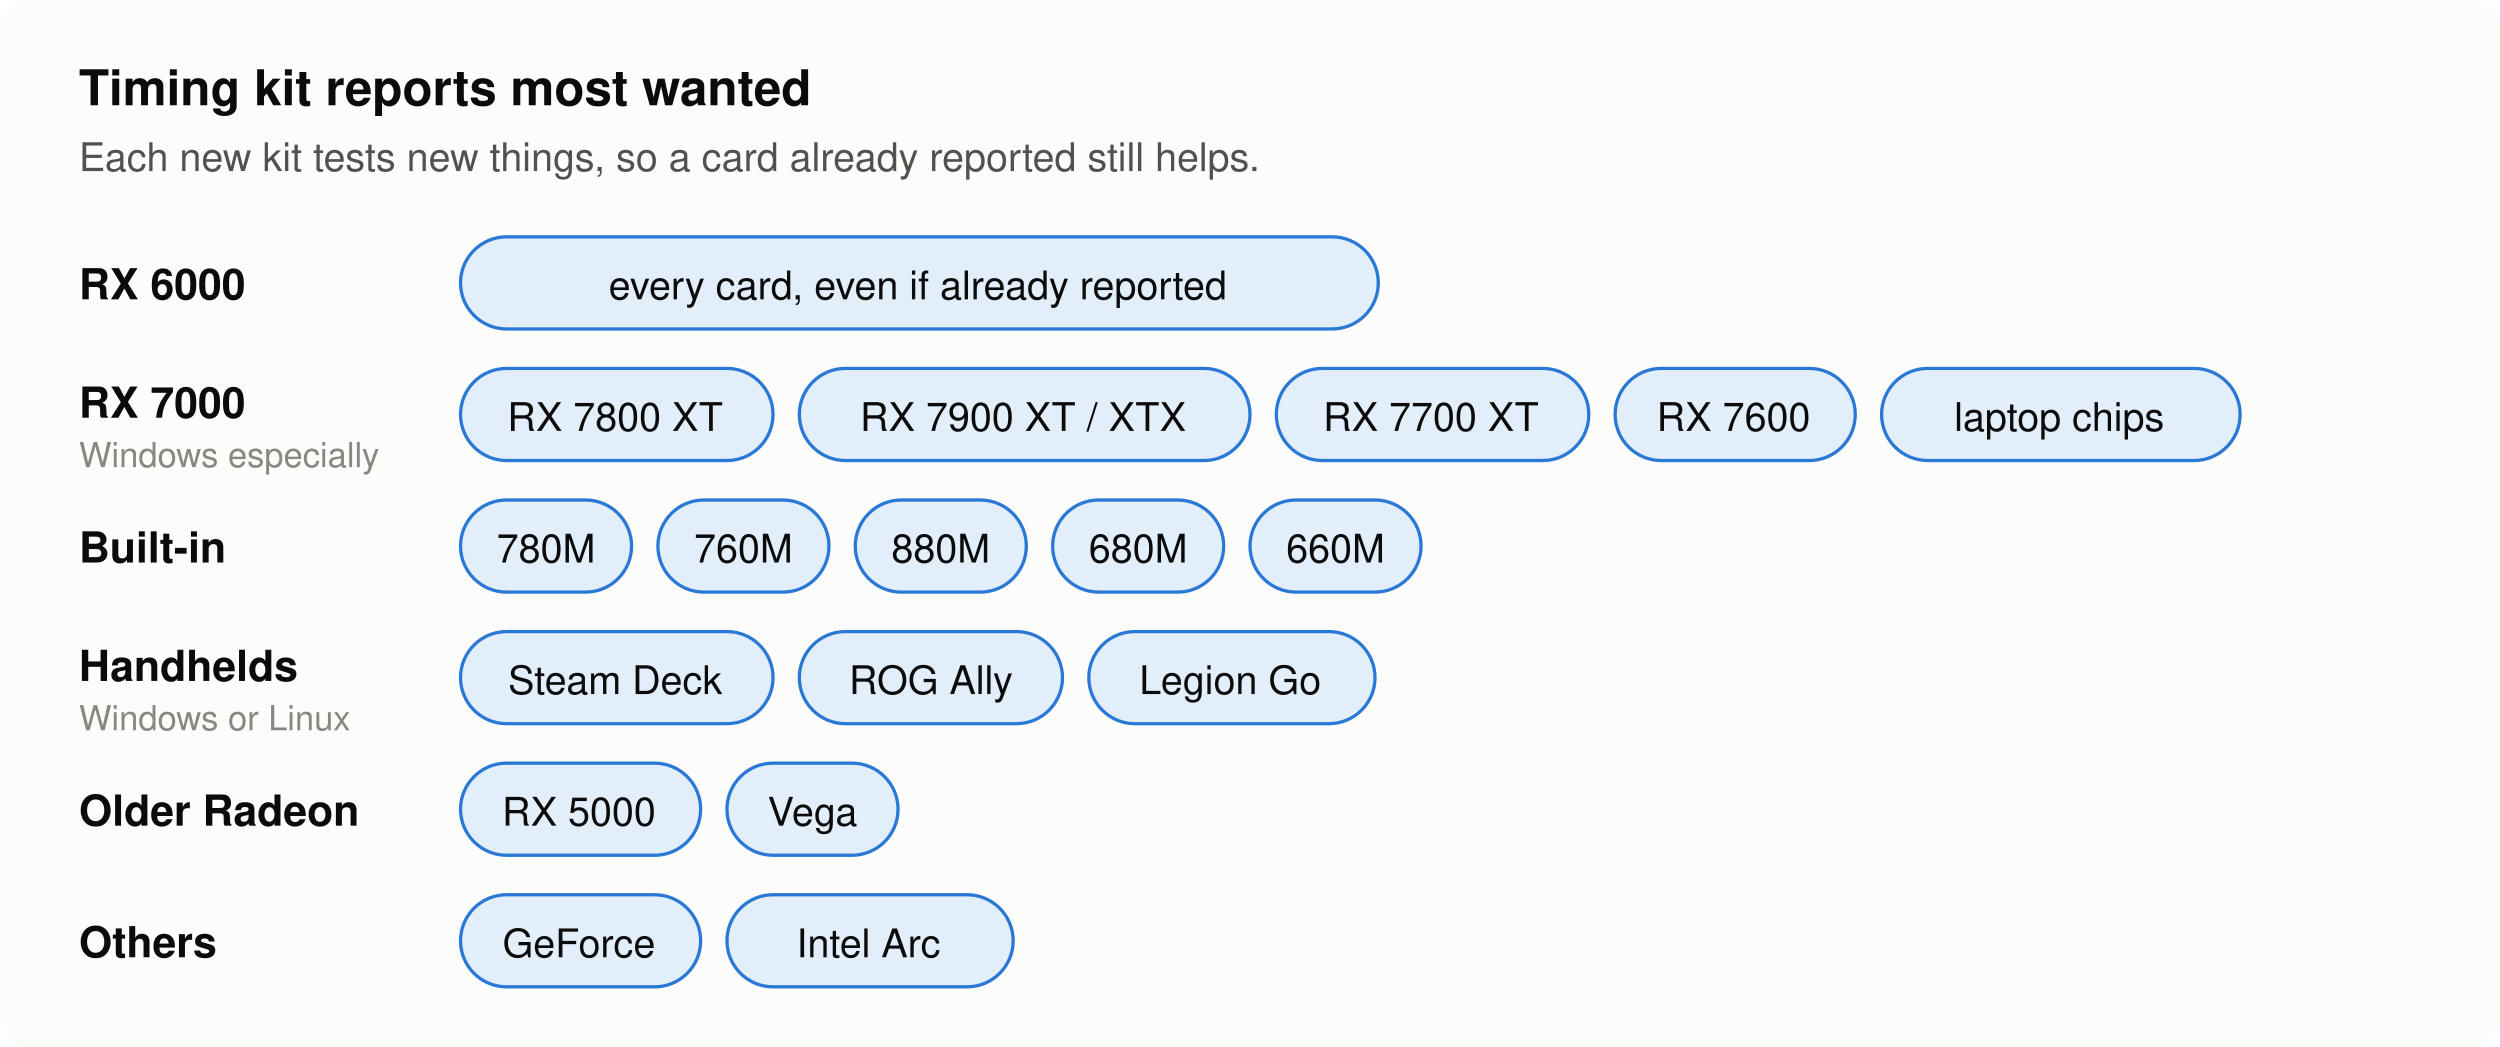
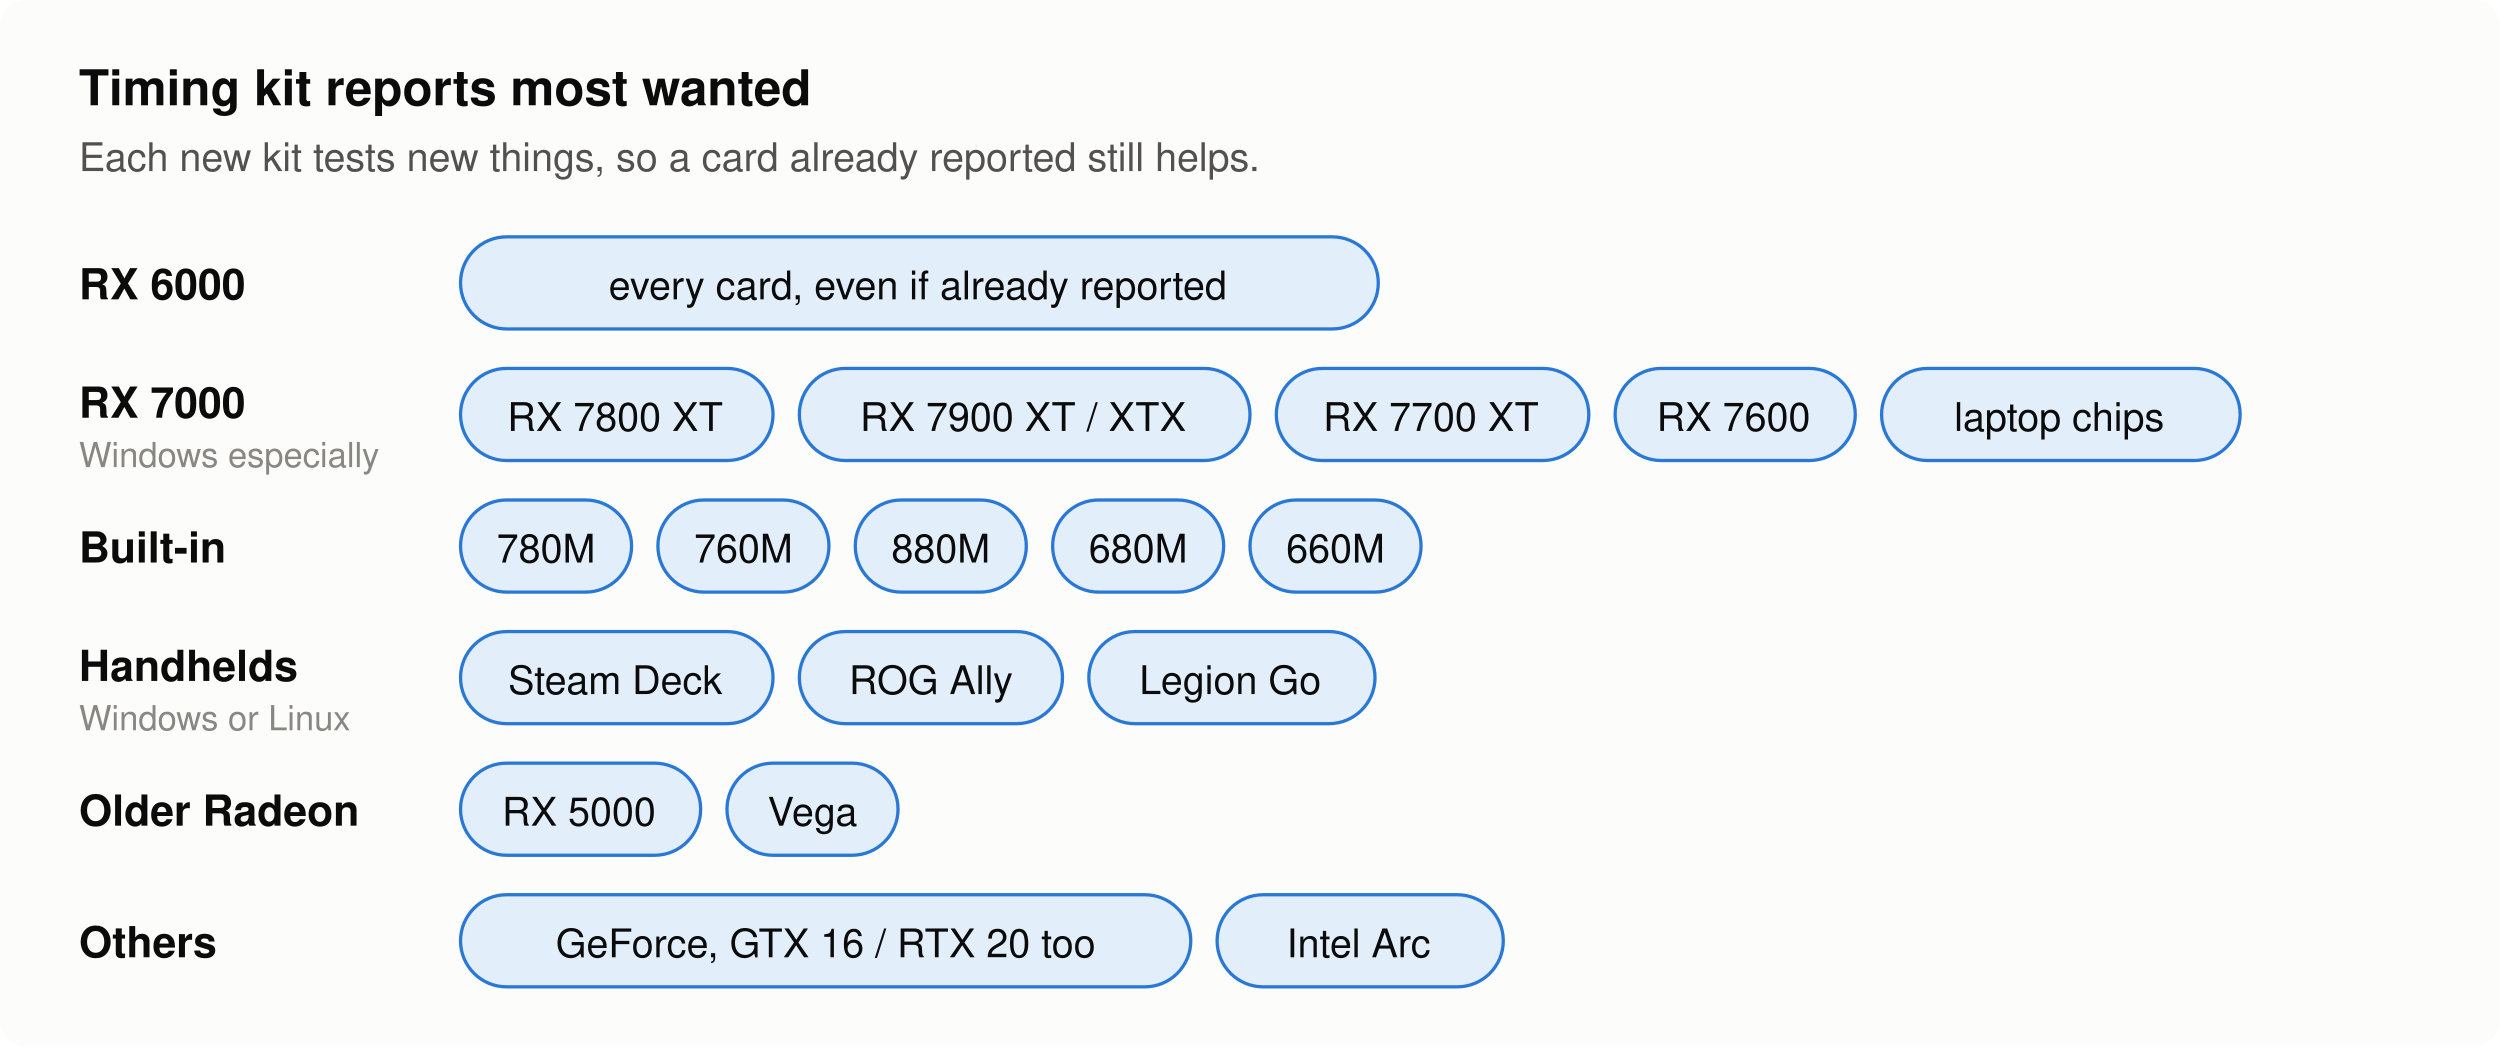
- <svg xmlns="http://www.w3.org/2000/svg" width="760" height="318" viewBox="0 0 760 318" role="img" aria-label="Reports most wanted: RX 6000: every card, even if already reported; RX 7000: RX 7800 XT, RX 7900 XT / XTX, RX 7700 XT, RX 7600, laptop chips; Built-in: 780M, 760M, 880M, 680M, 660M; Handhelds: Steam Deck, ROG Ally, Legion Go; Older Radeon: RX 5000, Vega; Others: GeForce, Intel Arc">
+ <svg xmlns="http://www.w3.org/2000/svg" width="760" height="318" viewBox="0 0 760 318" role="img" aria-label="Reports most wanted: RX 6000: every card, even if already reported; RX 7000: RX 7800 XT, RX 7900 XT / XTX, RX 7700 XT, RX 7600, laptop chips; Built-in: 780M, 760M, 880M, 680M, 660M; Handhelds: Steam Deck, ROG Ally, Legion Go; Older Radeon: RX 5000, Vega; Others: GeForce, GTX 16 / RTX 20 too, Intel Arc">
  <rect width="760" height="318" rx="8" fill="#fcfcfb" />
  <text x="24" y="32" font-family="-apple-system, 'Segoe UI', Helvetica, Arial, sans-serif" font-size="15" font-weight="600" text-anchor="start" fill="#0b0b0b">Timing kit reports most wanted</text>
  <text x="24" y="52" font-family="-apple-system, 'Segoe UI', Helvetica, Arial, sans-serif" font-size="12" text-anchor="start" fill="#52514e">Each new kit tests new things, so a card already reported still helps.</text>
  <text x="24" y="91" font-family="-apple-system, 'Segoe UI', Helvetica, Arial, sans-serif" font-size="13" font-weight="600" text-anchor="start" fill="#0b0b0b">RX 6000</text>
  <rect x="140" y="72" width="279" height="28" rx="14" fill="#e3eefb" stroke="#2a78d6" />
  <text x="279" y="91" font-family="-apple-system, 'Segoe UI', Helvetica, Arial, sans-serif" font-size="12" text-anchor="middle" fill="#0b0b0b">every card, even if already reported</text>
  <text x="24" y="127" font-family="-apple-system, 'Segoe UI', Helvetica, Arial, sans-serif" font-size="13" font-weight="600" text-anchor="start" fill="#0b0b0b">RX 7000</text>
  <text x="24" y="142" font-family="-apple-system, 'Segoe UI', Helvetica, Arial, sans-serif" font-size="10.5" text-anchor="start" fill="#898781">Windows especially</text>
  <rect x="140" y="112" width="95" height="28" rx="14" fill="#e3eefb" stroke="#2a78d6" />
  <text x="187" y="131" font-family="-apple-system, 'Segoe UI', Helvetica, Arial, sans-serif" font-size="12" text-anchor="middle" fill="#0b0b0b">RX 7800 XT</text>
  <rect x="243" y="112" width="137" height="28" rx="14" fill="#e3eefb" stroke="#2a78d6" />
  <text x="311" y="131" font-family="-apple-system, 'Segoe UI', Helvetica, Arial, sans-serif" font-size="12" text-anchor="middle" fill="#0b0b0b">RX 7900 XT / XTX</text>
  <rect x="388" y="112" width="95" height="28" rx="14" fill="#e3eefb" stroke="#2a78d6" />
  <text x="435" y="131" font-family="-apple-system, 'Segoe UI', Helvetica, Arial, sans-serif" font-size="12" text-anchor="middle" fill="#0b0b0b">RX 7700 XT</text>
  <rect x="491" y="112" width="73" height="28" rx="14" fill="#e3eefb" stroke="#2a78d6" />
  <text x="527" y="131" font-family="-apple-system, 'Segoe UI', Helvetica, Arial, sans-serif" font-size="12" text-anchor="middle" fill="#0b0b0b">RX 7600</text>
  <rect x="572" y="112" width="109" height="28" rx="14" fill="#e3eefb" stroke="#2a78d6" />
  <text x="626" y="131" font-family="-apple-system, 'Segoe UI', Helvetica, Arial, sans-serif" font-size="12" text-anchor="middle" fill="#0b0b0b">laptop chips</text>
  <text x="24" y="171" font-family="-apple-system, 'Segoe UI', Helvetica, Arial, sans-serif" font-size="13" font-weight="600" text-anchor="start" fill="#0b0b0b">Built-in</text>
  <rect x="140" y="152" width="52" height="28" rx="14" fill="#e3eefb" stroke="#2a78d6" />
  <text x="166" y="171" font-family="-apple-system, 'Segoe UI', Helvetica, Arial, sans-serif" font-size="12" text-anchor="middle" fill="#0b0b0b">780M</text>
  <rect x="200" y="152" width="52" height="28" rx="14" fill="#e3eefb" stroke="#2a78d6" />
  <text x="226" y="171" font-family="-apple-system, 'Segoe UI', Helvetica, Arial, sans-serif" font-size="12" text-anchor="middle" fill="#0b0b0b">760M</text>
  <rect x="260" y="152" width="52" height="28" rx="14" fill="#e3eefb" stroke="#2a78d6" />
  <text x="286" y="171" font-family="-apple-system, 'Segoe UI', Helvetica, Arial, sans-serif" font-size="12" text-anchor="middle" fill="#0b0b0b">880M</text>
  <rect x="320" y="152" width="52" height="28" rx="14" fill="#e3eefb" stroke="#2a78d6" />
  <text x="346" y="171" font-family="-apple-system, 'Segoe UI', Helvetica, Arial, sans-serif" font-size="12" text-anchor="middle" fill="#0b0b0b">680M</text>
  <rect x="380" y="152" width="52" height="28" rx="14" fill="#e3eefb" stroke="#2a78d6" />
  <text x="406" y="171" font-family="-apple-system, 'Segoe UI', Helvetica, Arial, sans-serif" font-size="12" text-anchor="middle" fill="#0b0b0b">660M</text>
  <text x="24" y="207" font-family="-apple-system, 'Segoe UI', Helvetica, Arial, sans-serif" font-size="13" font-weight="600" text-anchor="start" fill="#0b0b0b">Handhelds</text>
  <text x="24" y="222" font-family="-apple-system, 'Segoe UI', Helvetica, Arial, sans-serif" font-size="10.5" text-anchor="start" fill="#898781">Windows or Linux</text>
  <rect x="140" y="192" width="95" height="28" rx="14" fill="#e3eefb" stroke="#2a78d6" />
  <text x="187" y="211" font-family="-apple-system, 'Segoe UI', Helvetica, Arial, sans-serif" font-size="12" text-anchor="middle" fill="#0b0b0b">Steam Deck</text>
  <rect x="243" y="192" width="80" height="28" rx="14" fill="#e3eefb" stroke="#2a78d6" />
  <text x="283" y="211" font-family="-apple-system, 'Segoe UI', Helvetica, Arial, sans-serif" font-size="12" text-anchor="middle" fill="#0b0b0b">ROG Ally</text>
  <rect x="331" y="192" width="87" height="28" rx="14" fill="#e3eefb" stroke="#2a78d6" />
  <text x="374" y="211" font-family="-apple-system, 'Segoe UI', Helvetica, Arial, sans-serif" font-size="12" text-anchor="middle" fill="#0b0b0b">Legion Go</text>
  <text x="24" y="251" font-family="-apple-system, 'Segoe UI', Helvetica, Arial, sans-serif" font-size="13" font-weight="600" text-anchor="start" fill="#0b0b0b">Older Radeon</text>
  <rect x="140" y="232" width="73" height="28" rx="14" fill="#e3eefb" stroke="#2a78d6" />
  <text x="176" y="251" font-family="-apple-system, 'Segoe UI', Helvetica, Arial, sans-serif" font-size="12" text-anchor="middle" fill="#0b0b0b">RX 5000</text>
  <rect x="221" y="232" width="52" height="28" rx="14" fill="#e3eefb" stroke="#2a78d6" />
  <text x="247" y="251" font-family="-apple-system, 'Segoe UI', Helvetica, Arial, sans-serif" font-size="12" text-anchor="middle" fill="#0b0b0b">Vega</text>
  <text x="24" y="291" font-family="-apple-system, 'Segoe UI', Helvetica, Arial, sans-serif" font-size="13" font-weight="600" text-anchor="start" fill="#0b0b0b">Others</text>
-   <rect x="140" y="272" width="73" height="28" rx="14" fill="#e3eefb" stroke="#2a78d6" />
-   <text x="176" y="291" font-family="-apple-system, 'Segoe UI', Helvetica, Arial, sans-serif" font-size="12" text-anchor="middle" fill="#0b0b0b">GeForce</text>
-   <rect x="221" y="272" width="87" height="28" rx="14" fill="#e3eefb" stroke="#2a78d6" />
-   <text x="264" y="291" font-family="-apple-system, 'Segoe UI', Helvetica, Arial, sans-serif" font-size="12" text-anchor="middle" fill="#0b0b0b">Intel Arc</text>
+   <rect x="140" y="272" width="222" height="28" rx="14" fill="#e3eefb" stroke="#2a78d6" />
+   <text x="251" y="291" font-family="-apple-system, 'Segoe UI', Helvetica, Arial, sans-serif" font-size="12" text-anchor="middle" fill="#0b0b0b">GeForce, GTX 16 / RTX 20 too</text>
+   <rect x="370" y="272" width="87" height="28" rx="14" fill="#e3eefb" stroke="#2a78d6" />
+   <text x="413" y="291" font-family="-apple-system, 'Segoe UI', Helvetica, Arial, sans-serif" font-size="12" text-anchor="middle" fill="#0b0b0b">Intel Arc</text>
</svg>
